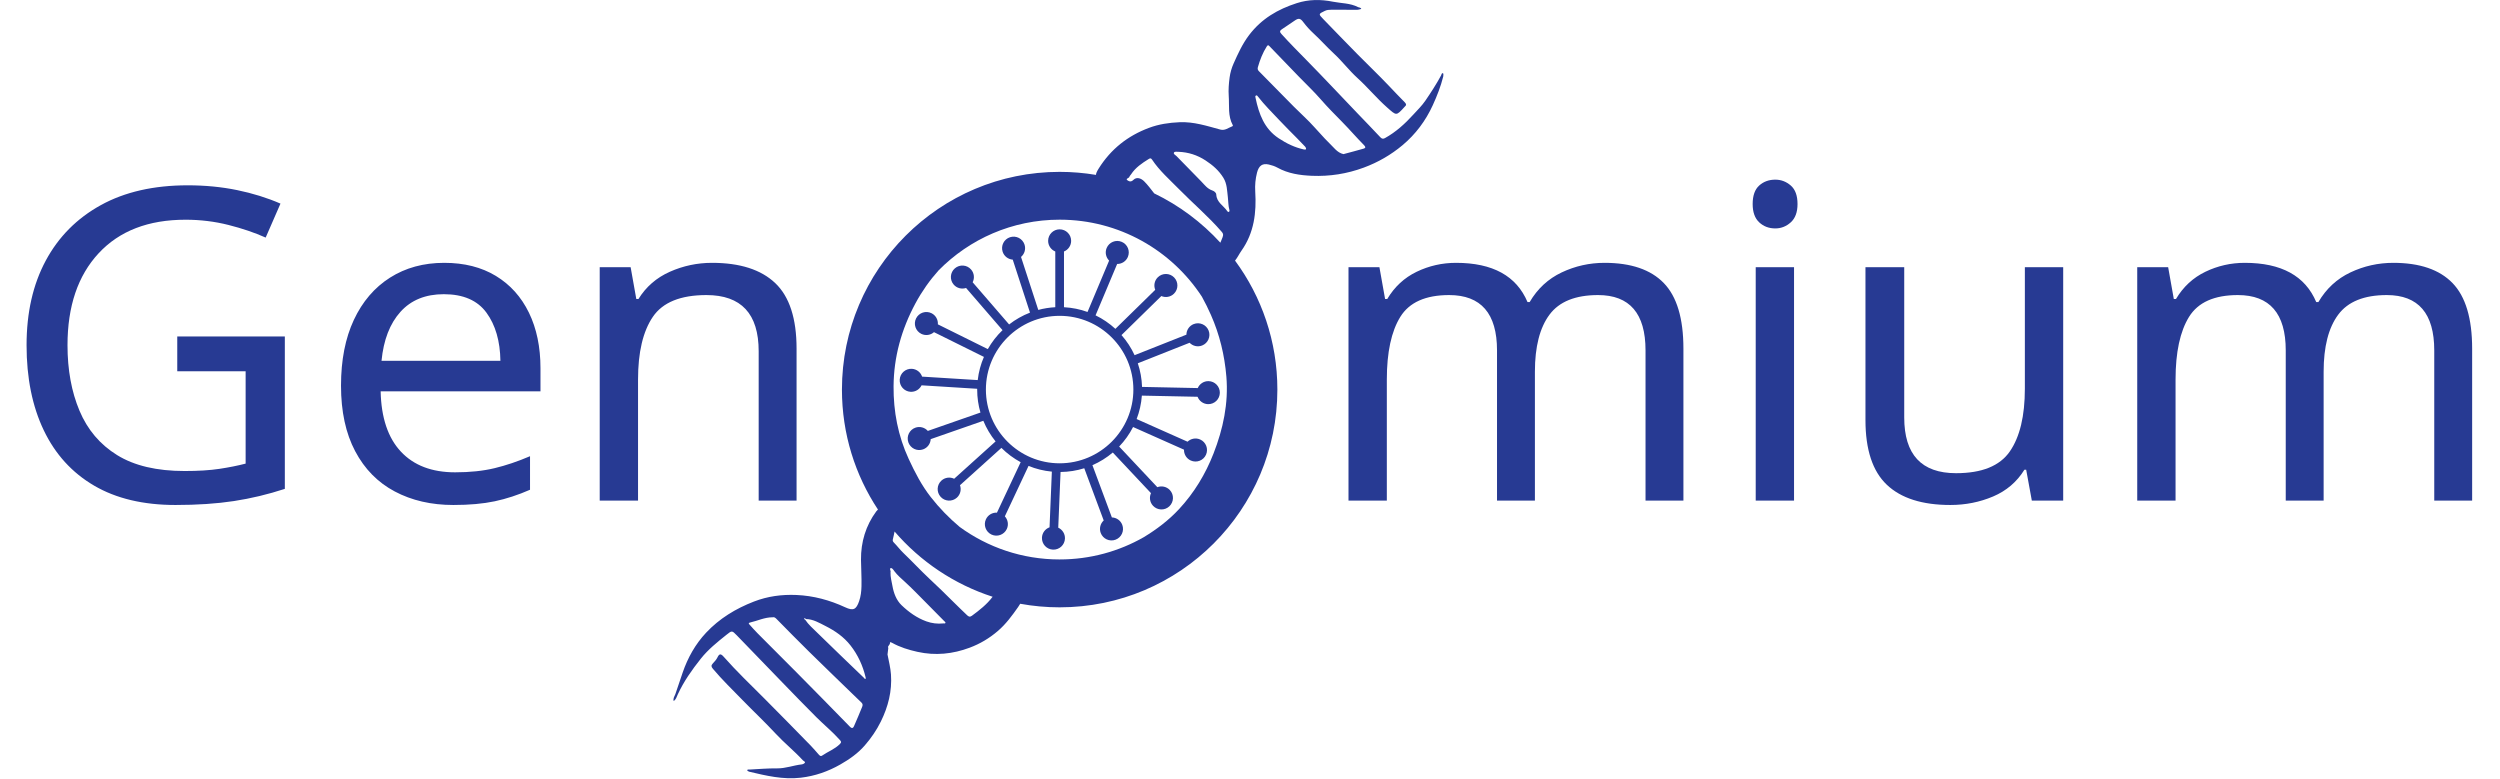
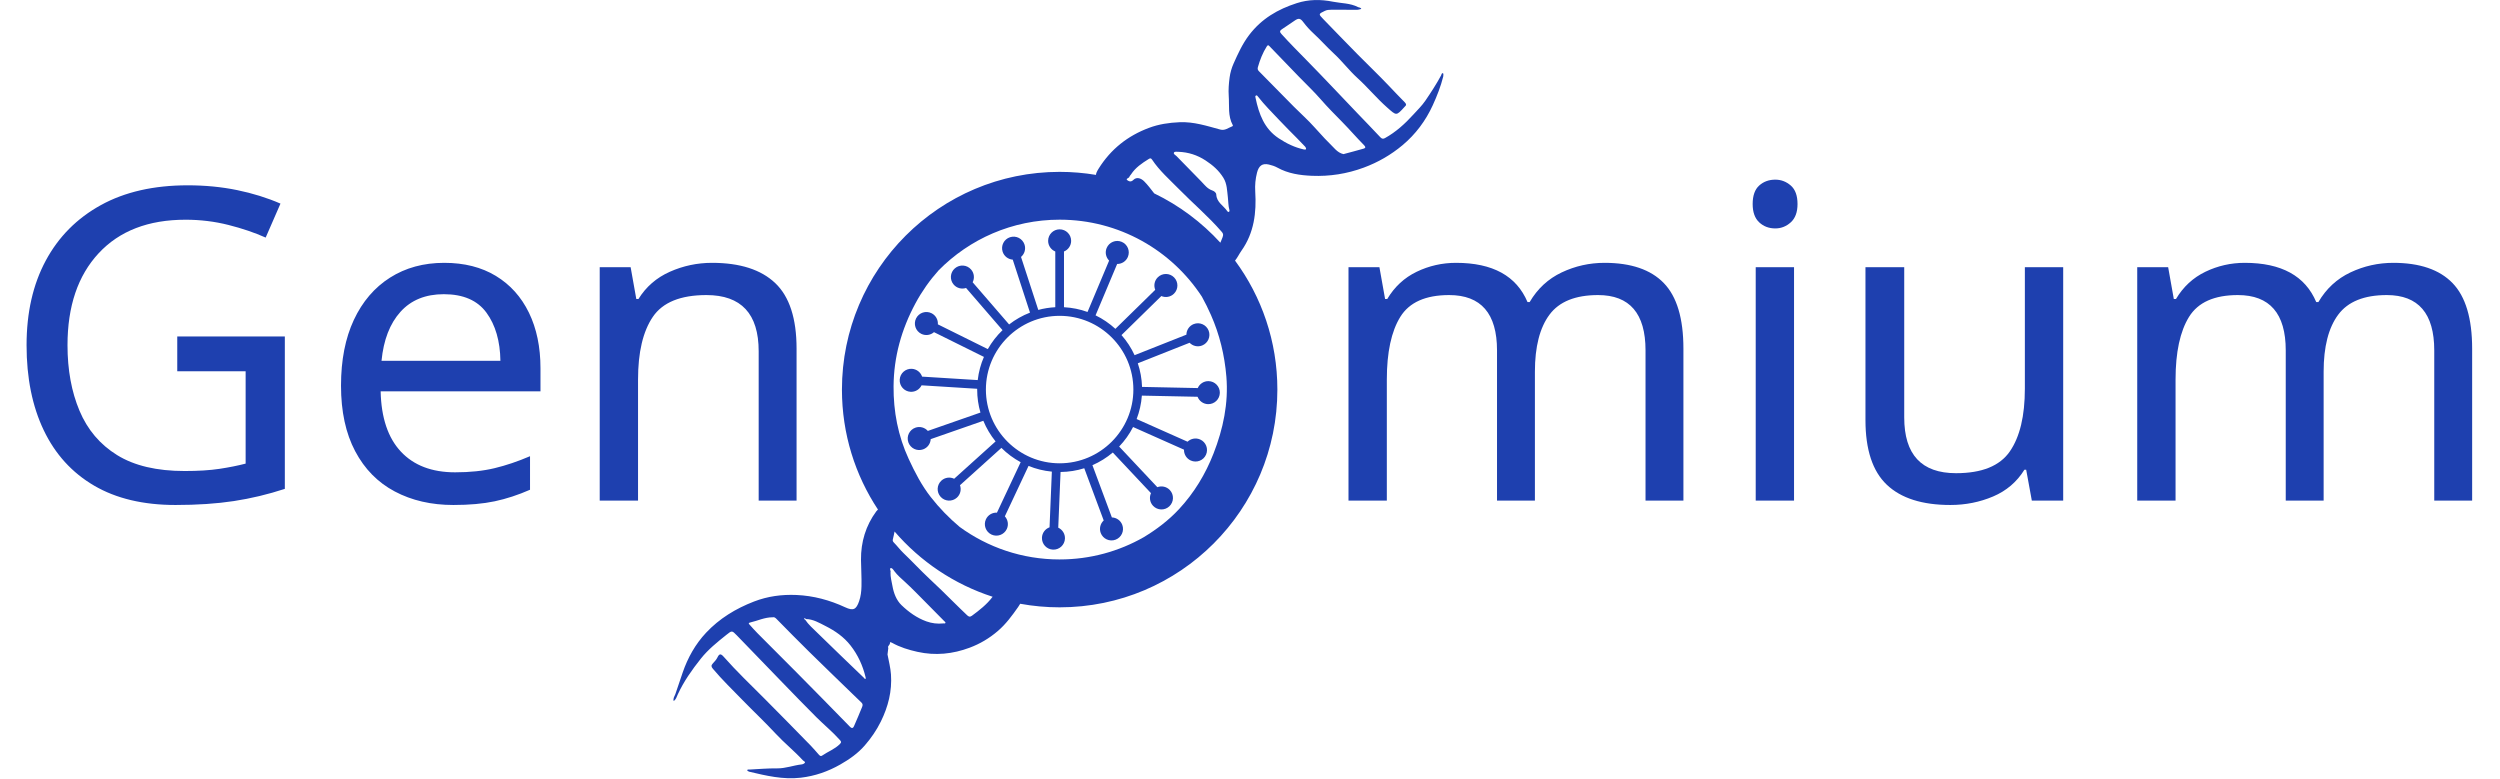
<svg xmlns="http://www.w3.org/2000/svg" id="Layer_1" data-name="Layer 1" viewBox="0 0 2870.13 893.44">
  <defs>
    <style>
      .cls-1 {
        font-family: Krub-Medium, Krub;
        font-size: 500px;
        font-weight: 500;
      }

      .cls-1, .cls-2 {
-         fill: #273a93;
+         fill: #1e40af;
      }
    </style>
  </defs>
  <g>
    <text class="cls-1" transform="translate(0 574.75)">
      <tspan x="0" y="0">Gen</tspan>
    </text>
    <text class="cls-1" transform="translate(1505.65 574.75)">
      <tspan x="0" y="0">mium</tspan>
    </text>
  </g>
  <g>
    <path class="cls-2" d="M1656.74,84.13c-1.76-.57-1.76,1.46-2.28,2.43-5.43,10.05-11.64,19.61-18.08,29.04-3.97,5.81-9,10.66-13.68,15.82-9.6,10.57-20.08,20.14-32.68,27.12-1.95,1.08-3.5,1-5.31-.95-8.71-9.36-17.66-18.49-26.49-27.73-19.37-20.25-38.52-40.7-58.15-60.69-9.73-9.91-19.51-19.74-28.82-30.04-2.1-2.32-2.33-3.66,.26-5.45,4.85-3.35,9.9-6.49,14.63-9.87,5.04-3.6,7.03-2.52,10.2,1.7,3.49,4.65,7.49,9.01,11.77,12.96,8.05,7.41,15.27,15.62,23.32,23.06,9.53,8.8,17.43,19.38,27.04,28.09,11.84,10.74,21.95,23.13,33.95,33.71,10.85,9.56,10.41,10.07,20.05-.59,.11-.12,.22-.25,.35-.36,2.11-1.69,1.65-3.17-.09-4.93-6.15-6.22-12.17-12.55-18.19-18.9-11.63-12.28-23.91-23.94-35.79-35.99-13.27-13.46-26.41-27.06-39.57-40.63-5.67-5.85-5.62-5.84,1.84-9.44,2.34-1.13,4.77-1.31,7.27-1.3,9.96,.04,19.92,.1,29.88,.04,1.54,0,3.09-.63,4.63-.96-.57-1.83-2.44-1.46-3.69-2.11-9.05-4.7-19.2-4.27-28.85-6.21-14.06-2.83-27.8-2.75-41.48,1.66-21.72,7-40.45,17.84-54.72,36.62-7.77,10.22-12.81,21.48-17.88,32.8-2.18,4.87-3.82,10.54-4.54,16.02-.91,6.94-1.49,13.98-.99,21.04,.81,11.31-1.18,23.01,4.65,33.62,.51,.94-.57,1.32-.79,1.4-4.38,1.58-8.1,5.1-13.49,3.65-15.36-4.14-30.48-9.17-46.86-8.44-12.09,.53-23.67,2.21-35.06,6.47-24.46,9.14-43.76,24.43-57.65,46.54-2.06,3.27-3.17,5.64-3.23,7.46-13.55-2.27-27.47-3.48-41.67-3.48-138.05,0-249.96,111.91-249.96,249.96,0,50.9,15.23,98.24,41.36,137.73-.69,.61-1.34,1.25-1.88,1.98-12.15,16.45-17.78,35.29-17.6,55.66,.09,10.15,.82,20.29,.56,30.47-.15,5.83-.76,11.37-2.68,16.98-3.36,9.79-6.72,11.42-16,7.12-17.77-8.25-36.47-13.31-56.06-14.14-16.68-.71-32.95,1.43-48.77,7.56-20.9,8.1-39.59,19.45-54.89,35.76-12.33,13.14-21.03,28.72-26.91,45.8-2.81,8.15-5.48,16.35-8.3,24.5-.92,2.66-3,5-1.99,8.12,2.69-1.76,3.4-4.8,4.62-7.44,6.89-15.01,16.37-28.39,26.56-41.21,8.35-10.5,18.82-18.95,29.3-27.3,6.37-5.08,6.37-5.22,12.03,.62,17.52,18.06,34.96,36.21,52.49,54.27,12.93,13.32,25.81,26.69,38.96,39.79,8.77,8.73,18.4,16.59,26.67,25.85,1.55,1.74,2.3,2.65,.23,4.74-5.86,5.93-13.7,8.68-20.37,13.28-1.9,1.32-3.07-.15-4.19-1.39-2.97-3.3-5.79-6.75-8.9-9.93-17.71-18.09-35.37-36.23-53.26-54.13-15.81-15.82-31.98-31.28-46.8-48.04-3.21-3.63-4.97-3.66-7.12,.86-1.25,2.63-3.44,4.85-5.43,7.06-1.93,2.15-1.75,3.59,.17,5.89,10.55,12.57,22.35,23.95,33.76,35.69,12.68,13.04,25.97,25.5,38.33,38.83,9.9,10.68,21.29,19.77,31.12,30.48,.87,.95,2.96,1.69,2.53,2.72-.45,1.06-2.36,1.97-3.72,2.12-9.5,1.06-18.51,4.69-28.3,4.57-10.6-.13-21.22,.82-31.82,1.36-.86,.04-2.23-.38-2.45,.79-.08,.42,1.33,1.44,2.19,1.64,19.51,4.62,39.01,9.3,59.35,6.91,16.19-1.9,31.19-7.1,45.35-15.17,10.43-5.95,20.19-12.78,28.04-21.83,7.25-8.35,13.52-17.39,18.49-27.49,8.45-17.17,12.95-34.86,11.62-54.06-.54-7.82-2.52-15.31-3.97-22.93l.91-7.56c-1.42-2.05,2.29-3.34,1.9-5.89-.19-1.2,1.55-.41,2.32,.02,9.19,5.15,19.13,8.17,29.33,10.44,20.47,4.54,40.48,2.51,59.95-4.82,11.82-4.45,22.39-10.69,32.22-19.11,9.41-8.06,16.39-17.7,23.27-27.47,1.09-1.55,1.89-2.78,2.43-3.82,14.69,2.69,29.82,4.1,45.29,4.1,138.05,0,249.96-111.91,249.96-249.96,0-55.44-18.06-106.65-48.6-148.1,2.88-3.54,4.79-7.73,7.39-11.4,14.52-20.54,17.3-43.79,15.8-67.91-.46-7.43,.23-14.55,2.02-21.6,2.1-8.24,6.33-11.07,13.6-9.39,3.36,.78,6.79,1.87,9.78,3.54,12.37,6.88,26.01,8.84,39.66,9.4,20.36,.84,40.26-2.27,59.55-9.41,16.37-6.05,31.25-14.67,44.47-25.72,14.99-12.54,26.6-28.07,34.77-45.97,4.85-10.63,9.12-21.48,11.97-32.84,.3-1.2,.26-3.56-.17-3.69ZM989.8,811.5c-3.01,7.19-5.85,14.45-9.09,21.53-.72,1.58-1.8,4.52-4.91,1.32-20.35-20.92-40.84-41.69-61.36-62.44-14.88-15.04-29.9-29.93-44.81-44.94-3.15-3.17-6.11-6.54-9.1-9.87-.76-.85-1.75-1.88,.44-2.37,8.68-1.97,16.85-6.09,26-6.04,2.01-.51,3.24,.58,4.62,1.99,12.39,12.6,24.77,25.2,37.36,37.59,16.47,16.21,33.12,32.22,49.7,48.32,3.43,3.33,6.83,6.7,10.33,9.96,1.63,1.52,1.59,3.11,.82,4.96Zm3.95-32.22c-.97,.66-1.3-.5-1.81-.99-17.97-17.31-36.01-34.55-53.83-52.02-4.79-4.69-9.93-9.13-13.71-14.78-.44-.48-1.79-.65-1.01-1.55,.59-.68,1.33,.09,1.76,.76,8.46,.1,15.49,4.43,22.66,8.05,10.96,5.53,20.97,12.46,28.65,22.29,8.47,10.84,14.06,23.06,17.27,36.41,.15,.61,.31,1.65,.02,1.84ZM1347.79,175.14c.74-1.37,3.33-.88,5.16-.85,11.31,.43,21.5,3.65,31.17,9.97,8.24,5.38,15.2,11.48,20.37,19.82,4.32,6.96,4.22,14.89,5.17,22.53,.59,4.74,.38,9.6,1.73,14.27,.24,.85,.34,1.69-.45,2.23-.96,.67-1.6-.17-2.03-.79-4.24-6.24-12.13-10-12.56-18.9-.12-2.48-2.61-4.09-4.69-4.8-5.5-1.89-8.67-6.28-12.42-10.19-9.47-9.86-19.17-19.49-28.67-29.33-1.13-1.17-3.73-2.2-2.78-3.95Zm-131.27,467.14c-42.9,0-82.55-13.86-114.75-37.33-12.21-10.26-23.31-21.66-33.19-34.28-10.43-13.32-18.23-28.34-25.36-43.79-12.26-26.56-17.55-54.54-17.36-83.37,.23-33.65,9.03-65.3,25.08-95.16,7.49-13.92,16.37-26.52,26.64-37.97,35.37-35.91,84.56-58.18,138.95-58.18,68.34,0,128.46,35.16,163.29,88.36,3.78,6.8,7.21,13.81,10.37,20.94,9.98,22.51,15.72,46.36,17.75,70.93,2.53,30.59-3.69,59.89-14.74,88.2-9.23,23.66-22.24,45.15-39.58,63.85-11.97,12.9-25.73,23.26-40.57,32.27-28.46,16.24-61.4,25.52-96.52,25.52Zm-133.56,73.44c-6.67,.69-13.2-.09-19.49-2.37-10.93-3.96-20.3-10.72-28.48-18.59-5.91-5.67-8.97-13.79-10.42-22.04-.9-5.15-2.43-10.25-2.22-15.85,.67-1.41-1.56-3.98,.11-4.57,1.78-.63,3.19,1.93,4.32,3.45,3.49,4.67,7.86,8.37,12.14,12.27,8.18,7.45,15.84,15.49,23.66,23.33,7.1,7.12,14.14,14.29,21.19,21.45,.66,.67,1.81,1.53,1.71,2.13-.21,1.22-1.65,.69-2.53,.78Zm56.42-30.37c-6.48,8.62-14.99,15.25-23.65,21.63-2.28,1.68-3.85,.89-5.48-.7-5.35-5.17-10.77-10.27-16.01-15.55-8.85-8.92-17.92-17.59-27.09-26.19-10.26-9.61-19.82-19.95-29.98-29.66-3.97-3.8-7.19-8.2-11.03-12.07-1.15-1.16-1.52-2.23-1.02-3.96,.82-2.83,1.21-5.78,1.88-8.66,29.6,34.4,68.4,60.63,112.58,74.92-.06,.08-.13,.16-.19,.24Zm185.72-463.31c-3.71-4.77-7.32-9.64-11.55-13.89-3.25-3.26-8.46-5.6-12.49-1.5-3.06,3.11-6.05,.97-7.14-.04-1.67-1.54,2.15-1.95,2.7-3.66,.34-1.05,1.32-1.88,1.95-2.85,5.02-7.73,12.42-12.68,20.03-17.44,1.65-1.03,2.66-1.46,3.99,.55,8.5,12.77,20.05,22.85,30.67,33.67,16.23,16.54,34.01,31.54,49.22,49.13,1.82,2.11,2.17,3.23,1.16,6.22-.69,2.06-1.79,4.21-2.59,6.4-21.37-23.37-47.11-42.67-75.94-56.6Zm174.28-51c-.33,1.19-1.67,.46-2.47,.56-10.58-2.34-19.93-6.9-28.88-12.83-16.68-11.04-22.67-27.9-26.54-46.12-.22-1.05-.82-2.45,.54-3.05,1.08-.47,1.77,.74,2.32,1.45,7.3,9.44,15.83,17.76,23.94,26.45,6.76,7.25,13.86,14.17,20.8,21.25,3.12,3.19,6.26,6.36,9.29,9.64,.61,.66,1.2,1.9,1,2.64Zm66.07-.38c-7.63,2.22-15.33,4.19-23.08,6.28-3.68-.8-6.71-2.92-9.26-5.43-8.36-8.23-16.39-16.77-24.18-25.56-7.32-8.27-15.7-15.59-23.49-23.45-13.49-13.61-26.86-27.33-40.33-40.95-1.4-1.42-1.43-2.94-.96-4.57,2.39-8.33,5.5-16.33,10.17-23.7,1.36-2.15,2.15-1.23,3.24-.11,11.15,11.55,22.28,23.12,33.44,34.66,8.5,8.79,17.45,17.2,25.46,26.42,7.69,8.85,16,17.19,24.16,25.47,8.61,8.74,16.57,18.04,25.18,26.75,1.71,1.73,2.73,3.28-.35,4.18Z" />
    <path class="cls-2" d="M1328.69,559.32l-43.84-46.65c6.35-6.63,11.76-14.19,15.98-22.44l58.46,26.01c-.16,5.2,2.78,10.23,7.83,12.48,6.67,2.97,14.48-.03,17.45-6.7,2.97-6.67-.03-14.48-6.7-17.45-5.05-2.25-10.75-1.07-14.51,2.53l-58.45-26.01c3.25-8.45,5.32-17.48,6.01-26.9l63.96,1.33c1.87,4.86,6.53,8.35,12.06,8.47,7.3,.15,13.33-5.64,13.49-12.94s-5.64-13.33-12.94-13.49c-5.53-.11-10.32,3.18-12.4,7.96l-63.96-1.33c-.3-9.45-1.99-18.56-4.87-27.12l59.47-23.56c3.61,3.75,9.26,5.17,14.39,3.13,6.79-2.69,10.11-10.37,7.42-17.15-2.69-6.79-10.37-10.11-17.15-7.42-5.14,2.04-8.28,6.94-8.34,12.14l-59.48,23.56c-3.88-8.43-8.97-16.2-15.04-23.08l45.74-44.8c4.78,2.06,10.53,1.18,14.48-2.69,5.21-5.11,5.3-13.47,.19-18.69-5.11-5.21-13.47-5.3-18.69-.19-3.95,3.87-4.95,9.6-2.99,14.42l-45.74,44.8c-6.76-6.21-14.42-11.46-22.76-15.51l24.79-58.98c5.21,.05,10.17-2.99,12.31-8.09,2.83-6.73-.33-14.47-7.06-17.3-6.73-2.83-14.47,.33-17.3,7.06-2.14,5.1-.84,10.77,2.83,14.46l-24.79,58.97c-8.51-3.07-17.58-4.95-27.02-5.45v-63.97c4.82-1.97,8.21-6.7,8.21-12.23,0-7.3-5.92-13.21-13.21-13.21s-13.21,5.92-13.21,13.21c0,5.53,3.4,10.26,8.21,12.23v63.97c-6.72,.35-13.24,1.41-19.52,3.1l-19.81-60.82c3.97-3.37,5.73-8.92,4.02-14.17-2.26-6.94-9.72-10.73-16.66-8.47s-10.73,9.72-8.47,16.66c1.71,5.26,6.41,8.7,11.6,9.08l19.81,60.83c-8.68,3.35-16.74,7.95-23.97,13.58l-41.86-48.43c2.36-4.64,1.83-10.44-1.78-14.62-4.77-5.52-13.12-6.13-18.64-1.36-5.52,4.77-6.13,13.12-1.36,18.64,3.61,4.18,9.28,5.54,14.21,3.88l41.86,48.43c-6.63,6.37-12.33,13.7-16.89,21.76l-57.34-28.42c.37-5.19-2.36-10.34-7.31-12.79-6.54-3.24-14.47-.57-17.71,5.97s-.57,14.47,5.97,17.71c4.95,2.45,10.7,1.51,14.6-1.93l57.32,28.41c-3.61,8.33-6.05,17.27-7.12,26.62l-63.85-3.98c-1.67-4.93-6.18-8.62-11.69-8.96-7.28-.45-13.56,5.08-14.01,12.37-.45,7.28,5.08,13.56,12.37,14.01,5.52,.34,10.45-2.75,12.72-7.44l63.85,3.98c0,.3-.01,.59-.01,.89,0,9.16,1.31,18.03,3.75,26.41l-60.4,21.07c-3.45-3.9-9.03-5.55-14.25-3.73-6.89,2.4-10.53,9.94-8.12,16.83,2.4,6.89,9.94,10.53,16.83,8.12,5.22-1.82,8.57-6.59,8.84-11.78l60.41-21.07c3.53,8.6,8.3,16.57,14.07,23.69l-47.55,42.86c-4.69-2.26-10.48-1.62-14.58,2.08-5.42,4.89-5.85,13.24-.97,18.66s13.24,5.85,18.66,.97c4.11-3.7,5.34-9.39,3.58-14.29l47.55-42.86c6.51,6.49,13.95,12.04,22.11,16.44l-27.22,57.91c-5.2-.26-10.28,2.57-12.64,7.57-3.1,6.6-.27,14.48,6.34,17.58,6.6,3.1,14.48,.27,17.58-6.34,2.35-5,1.29-10.73-2.23-14.56l27.21-57.9c8.39,3.43,17.38,5.68,26.76,6.57l-2.65,63.92c-4.9,1.77-8.49,6.35-8.71,11.88-.3,7.29,5.36,13.45,12.65,13.75,7.29,.3,13.45-5.36,13.75-12.65,.23-5.52-2.97-10.39-7.7-12.56l2.65-63.92c9.47-.11,18.61-1.6,27.22-4.31l22.32,59.94c-3.83,3.53-5.36,9.15-3.43,14.33,2.55,6.84,10.15,10.32,16.99,7.77s10.32-10.15,7.77-16.99c-1.93-5.18-6.76-8.43-11.96-8.59l-22.32-59.96c8.52-3.71,16.39-8.63,23.39-14.56l43.84,46.66c-2.16,4.74-1.4,10.51,2.39,14.54,5,5.32,13.36,5.58,18.68,.58,5.32-5,5.58-13.36,.58-18.68-3.79-4.03-9.5-5.15-14.36-3.29Zm-196.83-112.08c0-46.68,37.98-84.65,84.65-84.65s84.66,37.98,84.66,84.65-37.98,84.66-84.66,84.66-84.65-37.98-84.65-84.66Z" />
  </g>
</svg>
